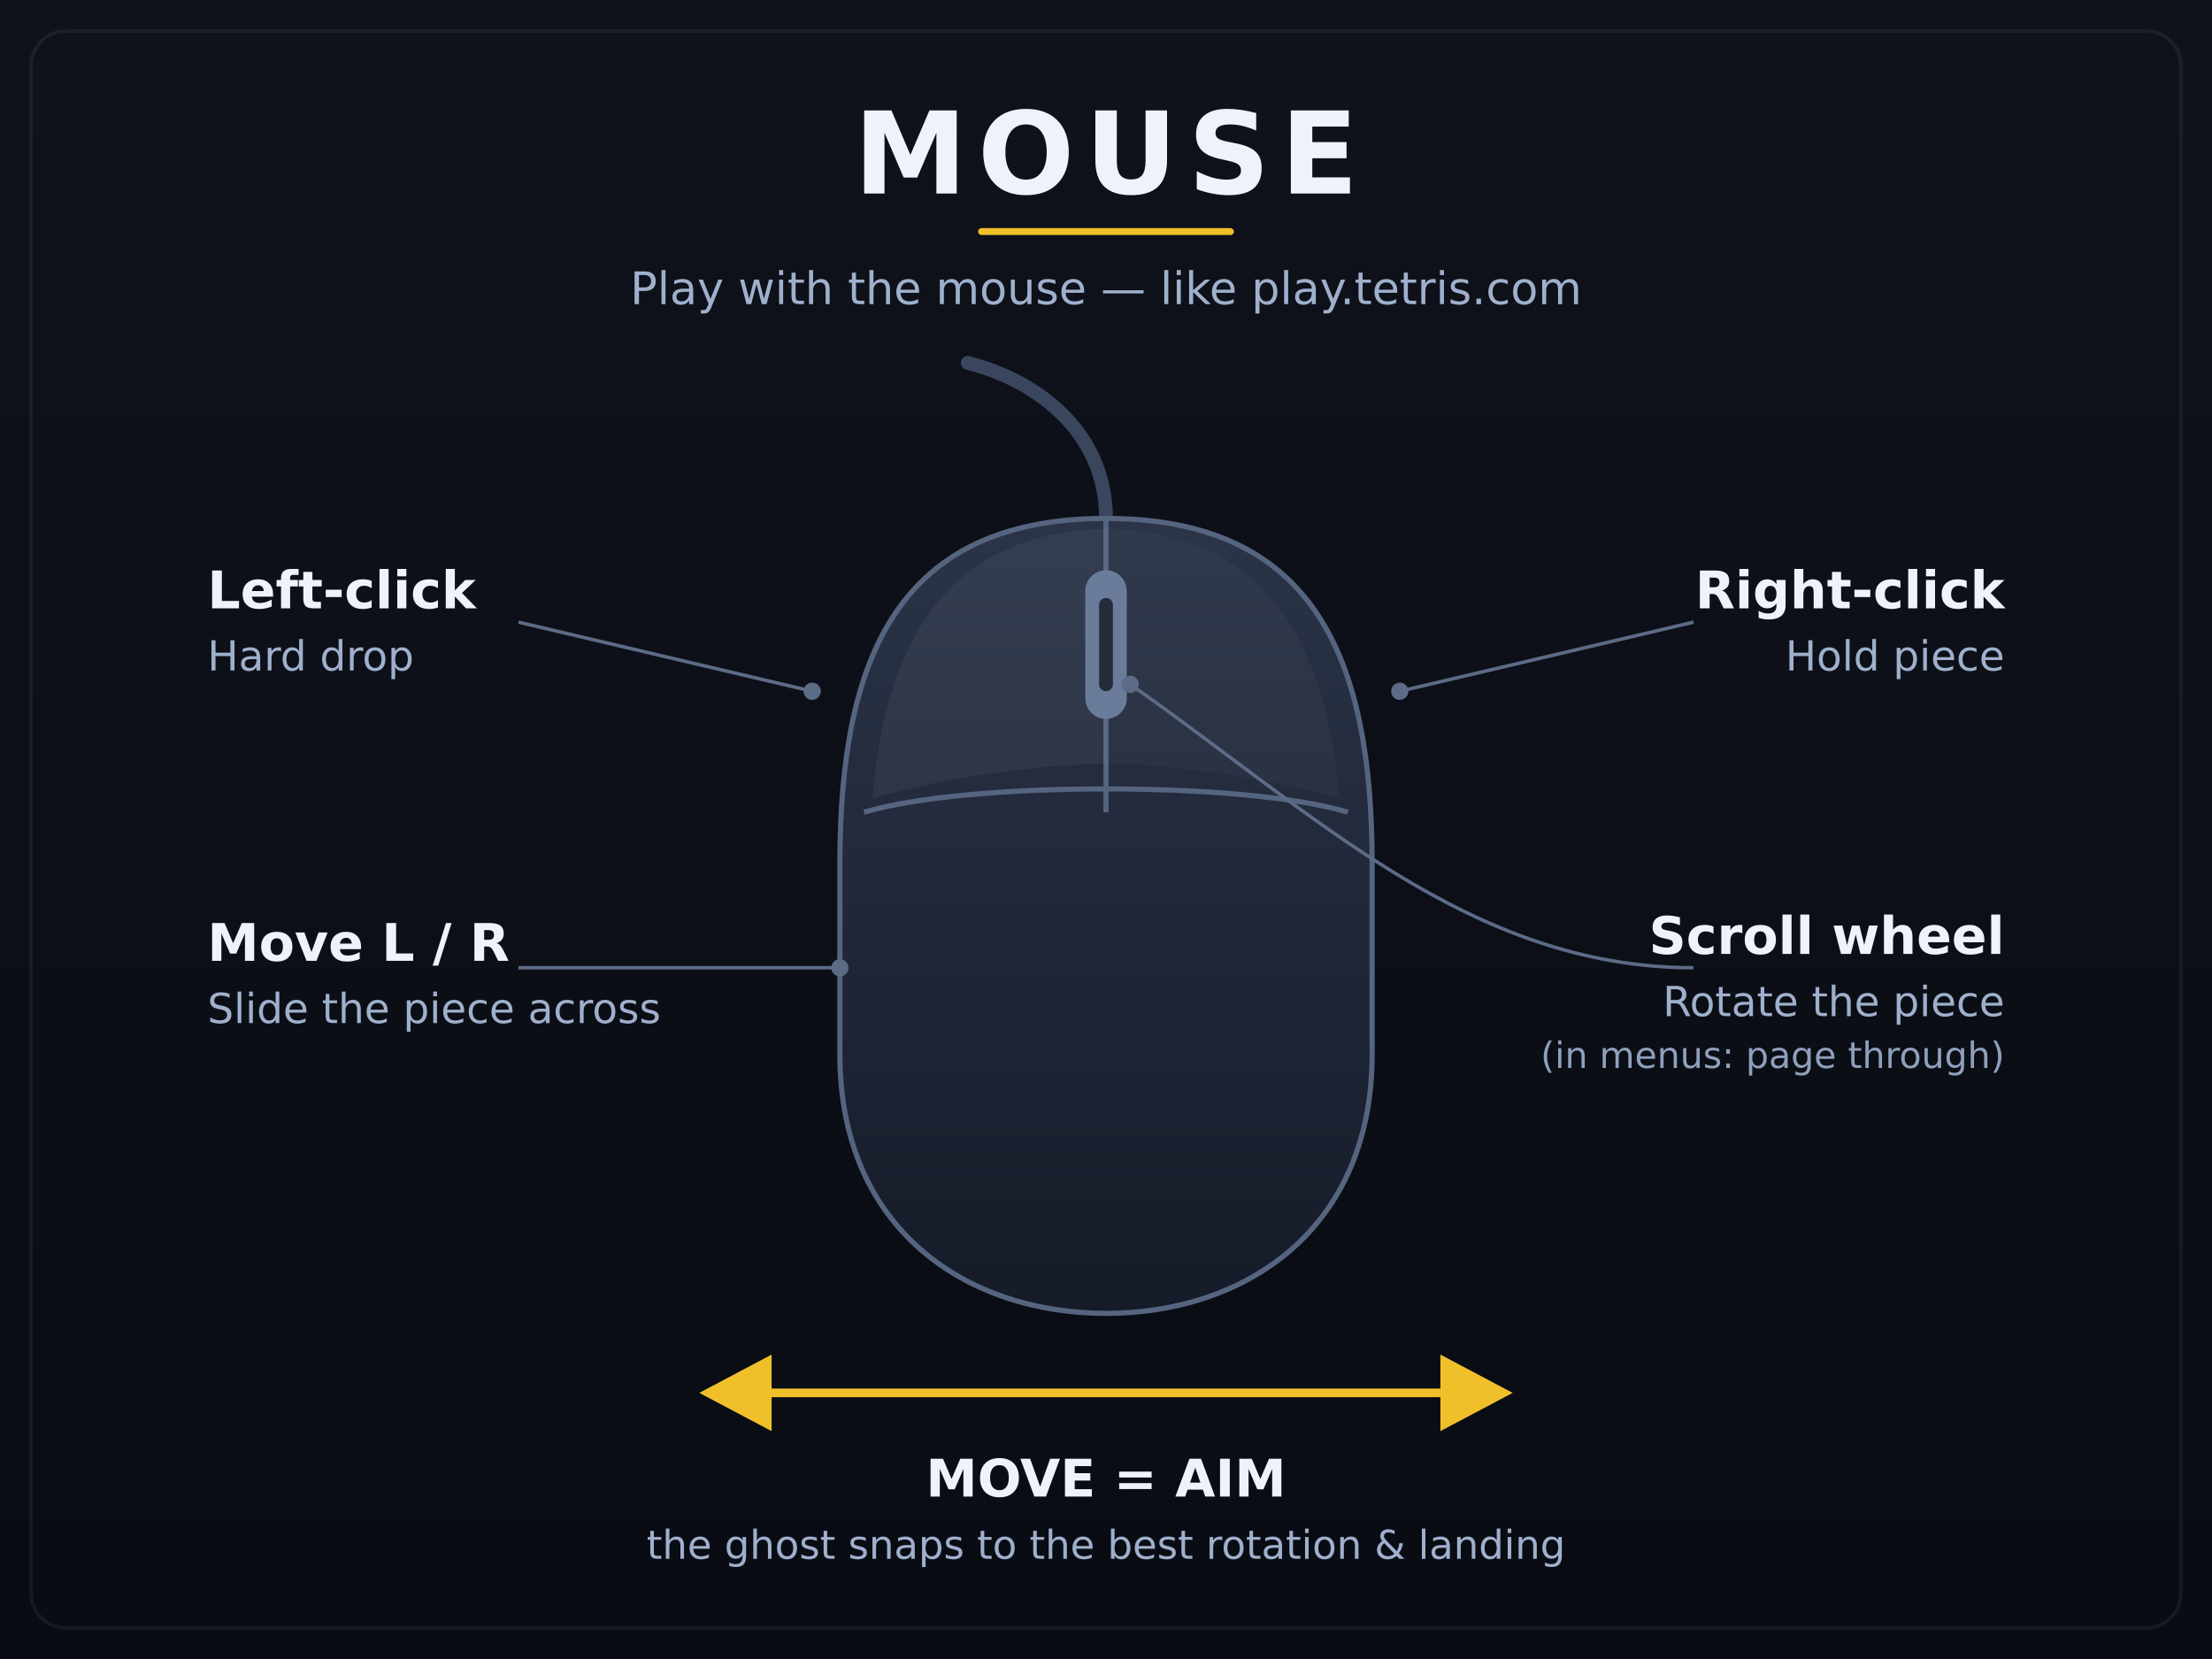
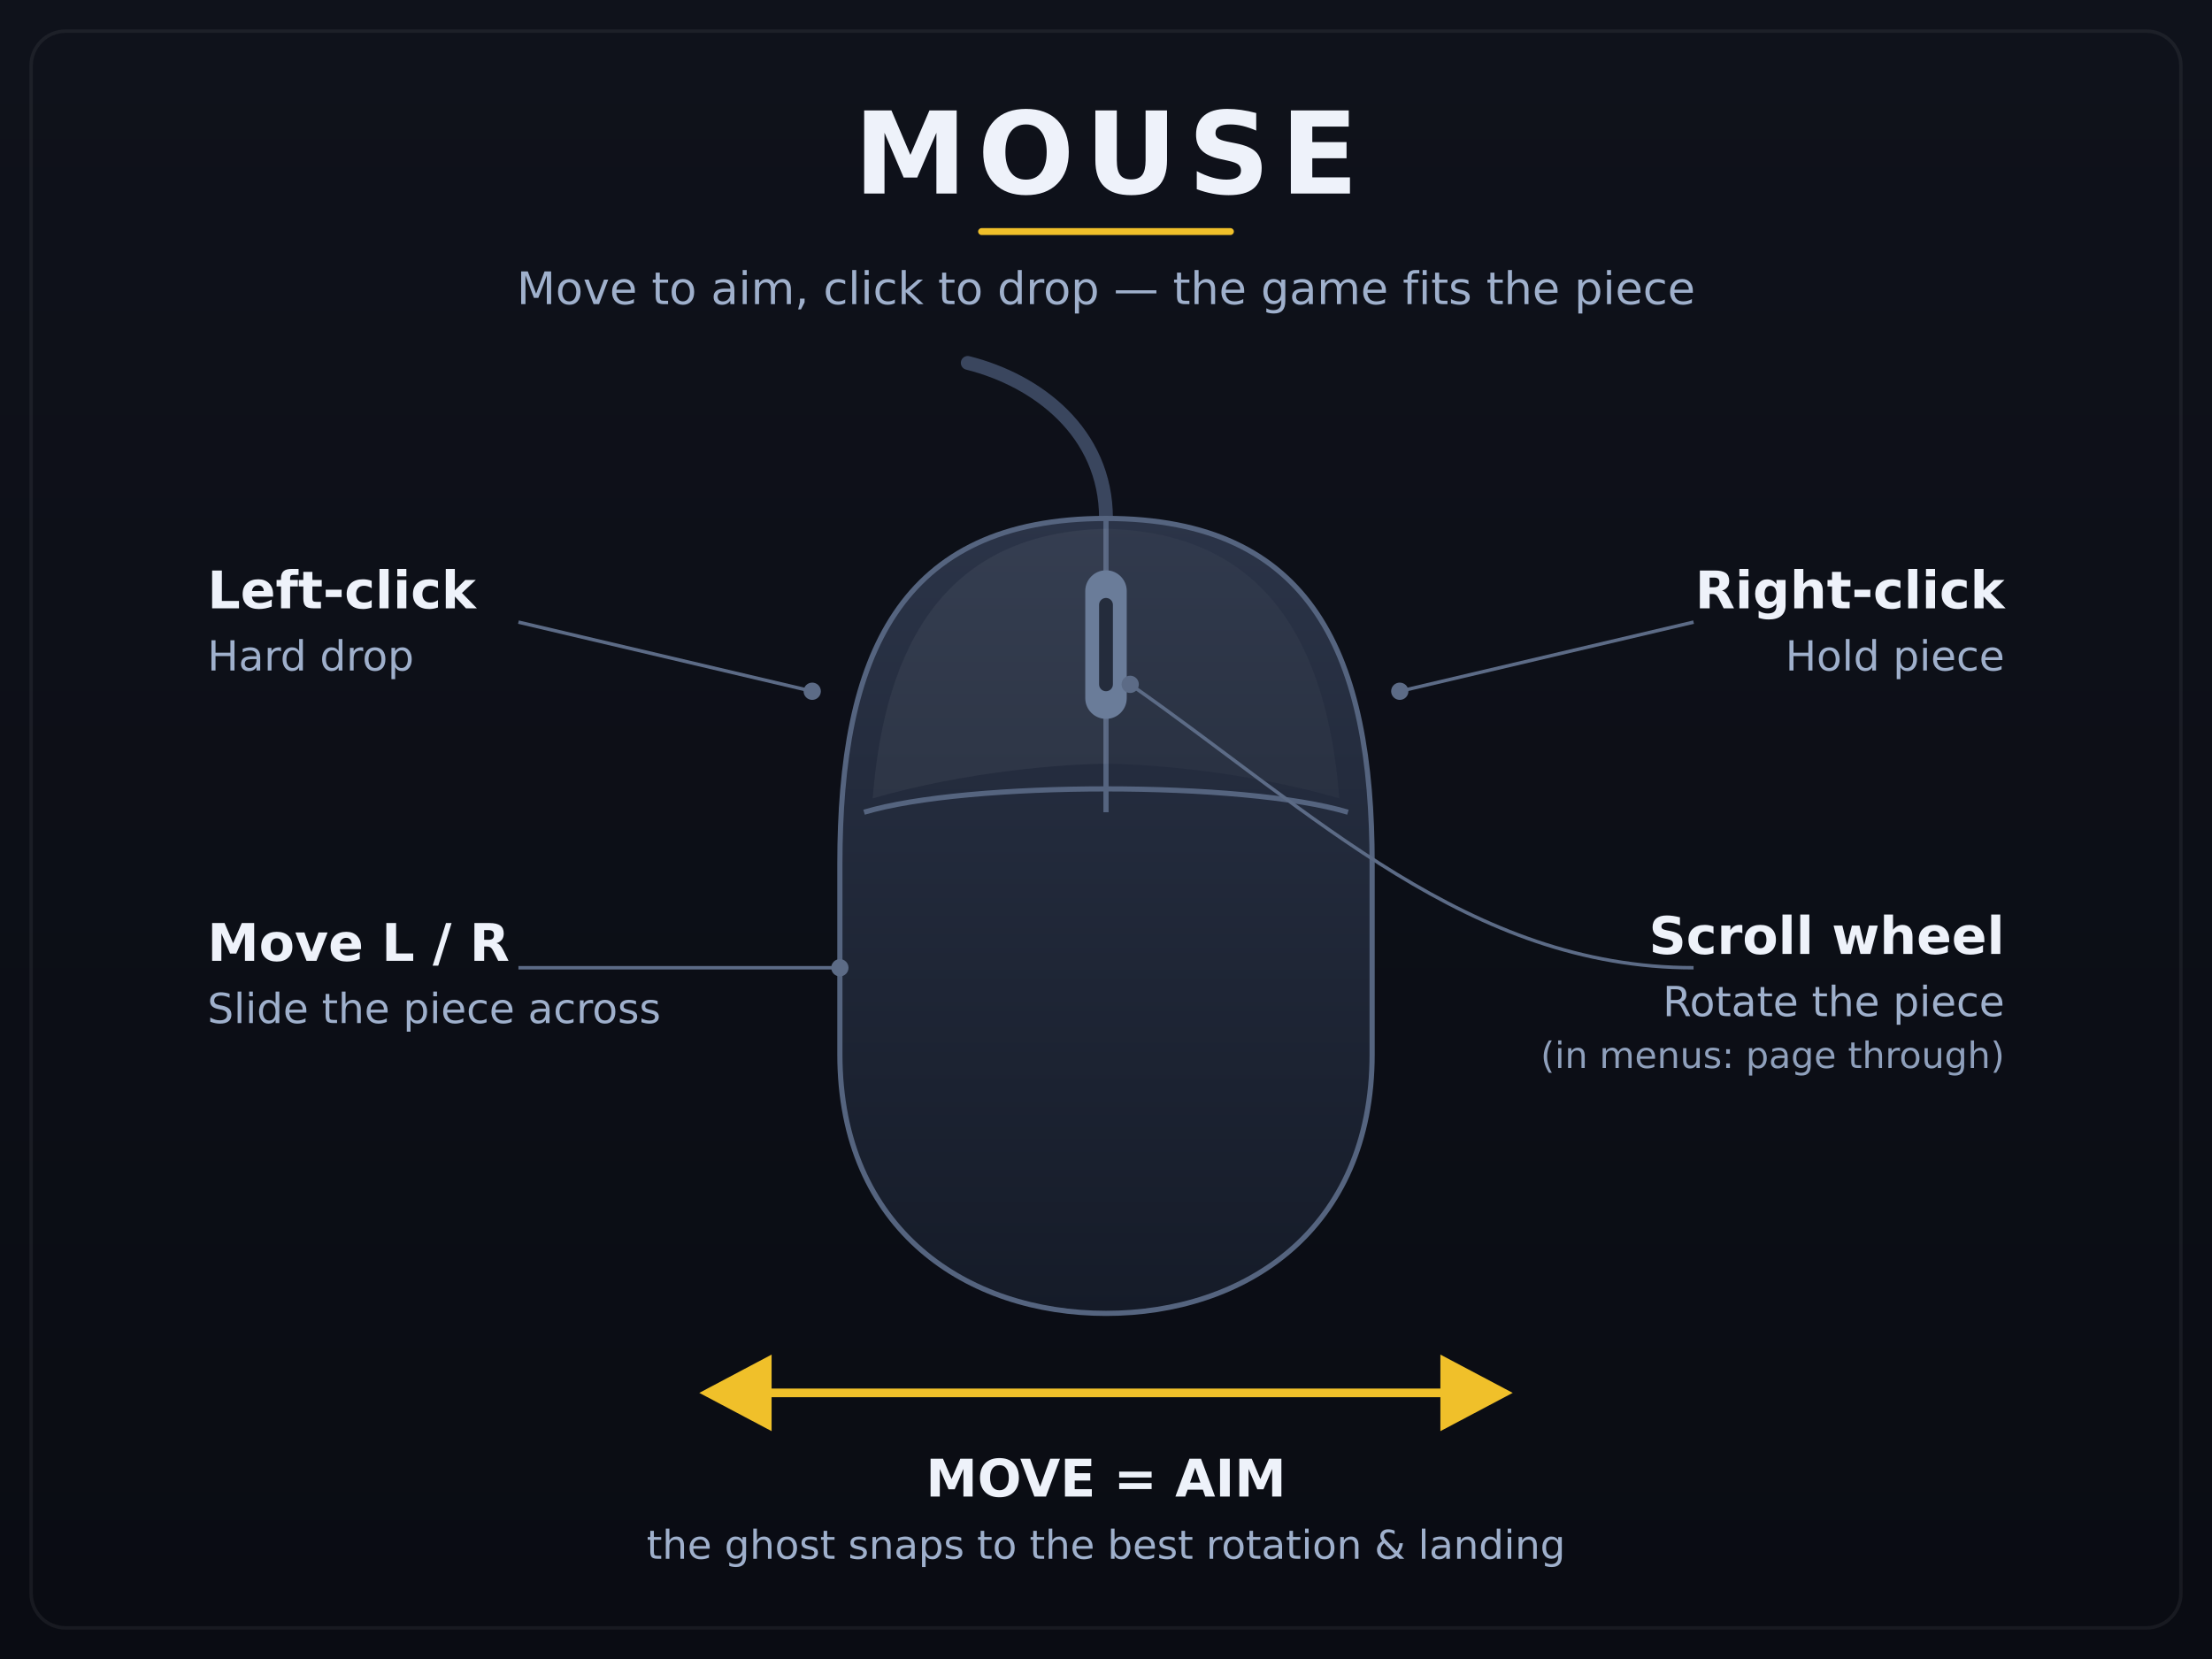
<svg xmlns="http://www.w3.org/2000/svg" width="1280" height="960" viewBox="0 0 1280 960" font-family="DejaVu Sans, 'Liberation Sans', sans-serif">
  <defs>
    <linearGradient id="mouseBody" x1="0" y1="0" x2="0" y2="1">
      <stop offset="0" stop-color="#2b3448" />
      <stop offset="1" stop-color="#151b28" />
    </linearGradient>
    <linearGradient id="bg" x1="0" y1="0" x2="0" y2="1">
      <stop offset="0" stop-color="#0f121b" />
      <stop offset="1" stop-color="#0a0c13" />
    </linearGradient>
  </defs>
  <rect width="1280" height="960" fill="url(#bg)" />
  <rect x="18" y="18" width="1244" height="924" rx="20" fill="none" stroke="#ffffff" stroke-opacity="0.06" stroke-width="2" />
  <text x="640" y="112" text-anchor="middle" font-size="66" font-weight="700" fill="#eef2fa" letter-spacing="6">MOUSE</text>
  <rect x="566" y="132" width="148" height="4" rx="2" fill="#f0c02a" />
-   <text x="640" y="176" text-anchor="middle" font-size="26" fill="#9fb0cc">Play with the mouse — like play.tetris.com</text>
+   <text x="640" y="176" text-anchor="middle" font-size="26" fill="#9fb0cc">Move to aim, click to drop — the game fits the piece</text>
  <g>
    <path d="M640 300 C 640 250, 600 220, 560 210" fill="none" stroke="#3a465e" stroke-width="8" stroke-linecap="round" />
    <path d="M640 300              C 520 300, 486 380, 486 500              L 486 610              C 486 712, 560 760, 640 760              C 720 760, 794 712, 794 610              L 794 500              C 794 380, 760 300, 640 300 Z" fill="url(#mouseBody)" stroke="#55647f" stroke-width="3" />
    <path d="M640 300 L 640 470" stroke="#55647f" stroke-width="3" />
    <path d="M500 470 C 560 452, 720 452, 780 470" fill="none" stroke="#55647f" stroke-width="3" />
    <path d="M640 306 C 548 308, 512 372, 505 462 C 560 446, 618 442, 640 442 Z" fill="#ffffff" fill-opacity="0.05" />
    <path d="M640 306 C 732 308, 768 372, 775 462 C 720 446, 662 442, 640 442 Z" fill="#ffffff" fill-opacity="0.03" />
    <rect x="628" y="330" width="24" height="86" rx="12" fill="#6a7c99" />
    <rect x="636" y="346" width="8" height="54" rx="4" fill="#242c3c" />
  </g>
  <g stroke="#f0c02a" stroke-width="5" fill="#f0c02a">
    <line x1="410" y1="806" x2="870" y2="806" />
    <path d="M410 806 l 34 -18 l 0 36 Z" />
    <path d="M870 806 l -34 -18 l 0 36 Z" />
  </g>
  <text x="640" y="866" text-anchor="middle" font-size="30" font-weight="700" fill="#eef2fa">MOVE  =  AIM</text>
  <text x="640" y="902" text-anchor="middle" font-size="23" fill="#9fb0cc">the ghost snaps to the best rotation &amp; landing</text>
  <g stroke="#5c6b86" stroke-width="2" fill="none">
    <path d="M300 360 L 470 400" />
  </g>
  <circle cx="470" cy="400" r="5" fill="#5c6b86" />
  <text x="120" y="352" font-size="30" font-weight="700" fill="#eef2fa">Left-click</text>
  <text x="120" y="388" font-size="24" fill="#9fb0cc">Hard drop</text>
  <g stroke="#5c6b86" stroke-width="2" fill="none">
    <path d="M980 360 L 810 400" />
  </g>
  <circle cx="810" cy="400" r="5" fill="#5c6b86" />
  <text x="1160" y="352" text-anchor="end" font-size="30" font-weight="700" fill="#eef2fa">Right-click</text>
  <text x="1160" y="388" text-anchor="end" font-size="24" fill="#9fb0cc">Hold piece</text>
  <g stroke="#5c6b86" stroke-width="2" fill="none">
    <path d="M980 560 C 850 560, 760 470, 654 396" />
  </g>
  <circle cx="654" cy="396" r="5" fill="#5c6b86" />
  <text x="1160" y="552" text-anchor="end" font-size="30" font-weight="700" fill="#eef2fa">Scroll wheel</text>
  <text x="1160" y="588" text-anchor="end" font-size="24" fill="#9fb0cc">Rotate the piece</text>
  <text x="1160" y="618" text-anchor="end" font-size="21" fill="#8fa0bc">(in menus: page through)</text>
  <g stroke="#5c6b86" stroke-width="2" fill="none">
    <path d="M300 560 L 486 560" />
  </g>
  <circle cx="486" cy="560" r="5" fill="#5c6b86" />
  <text x="120" y="556" font-size="30" font-weight="700" fill="#eef2fa">Move L / R</text>
  <text x="120" y="592" font-size="24" fill="#9fb0cc">Slide the piece across</text>
</svg>
